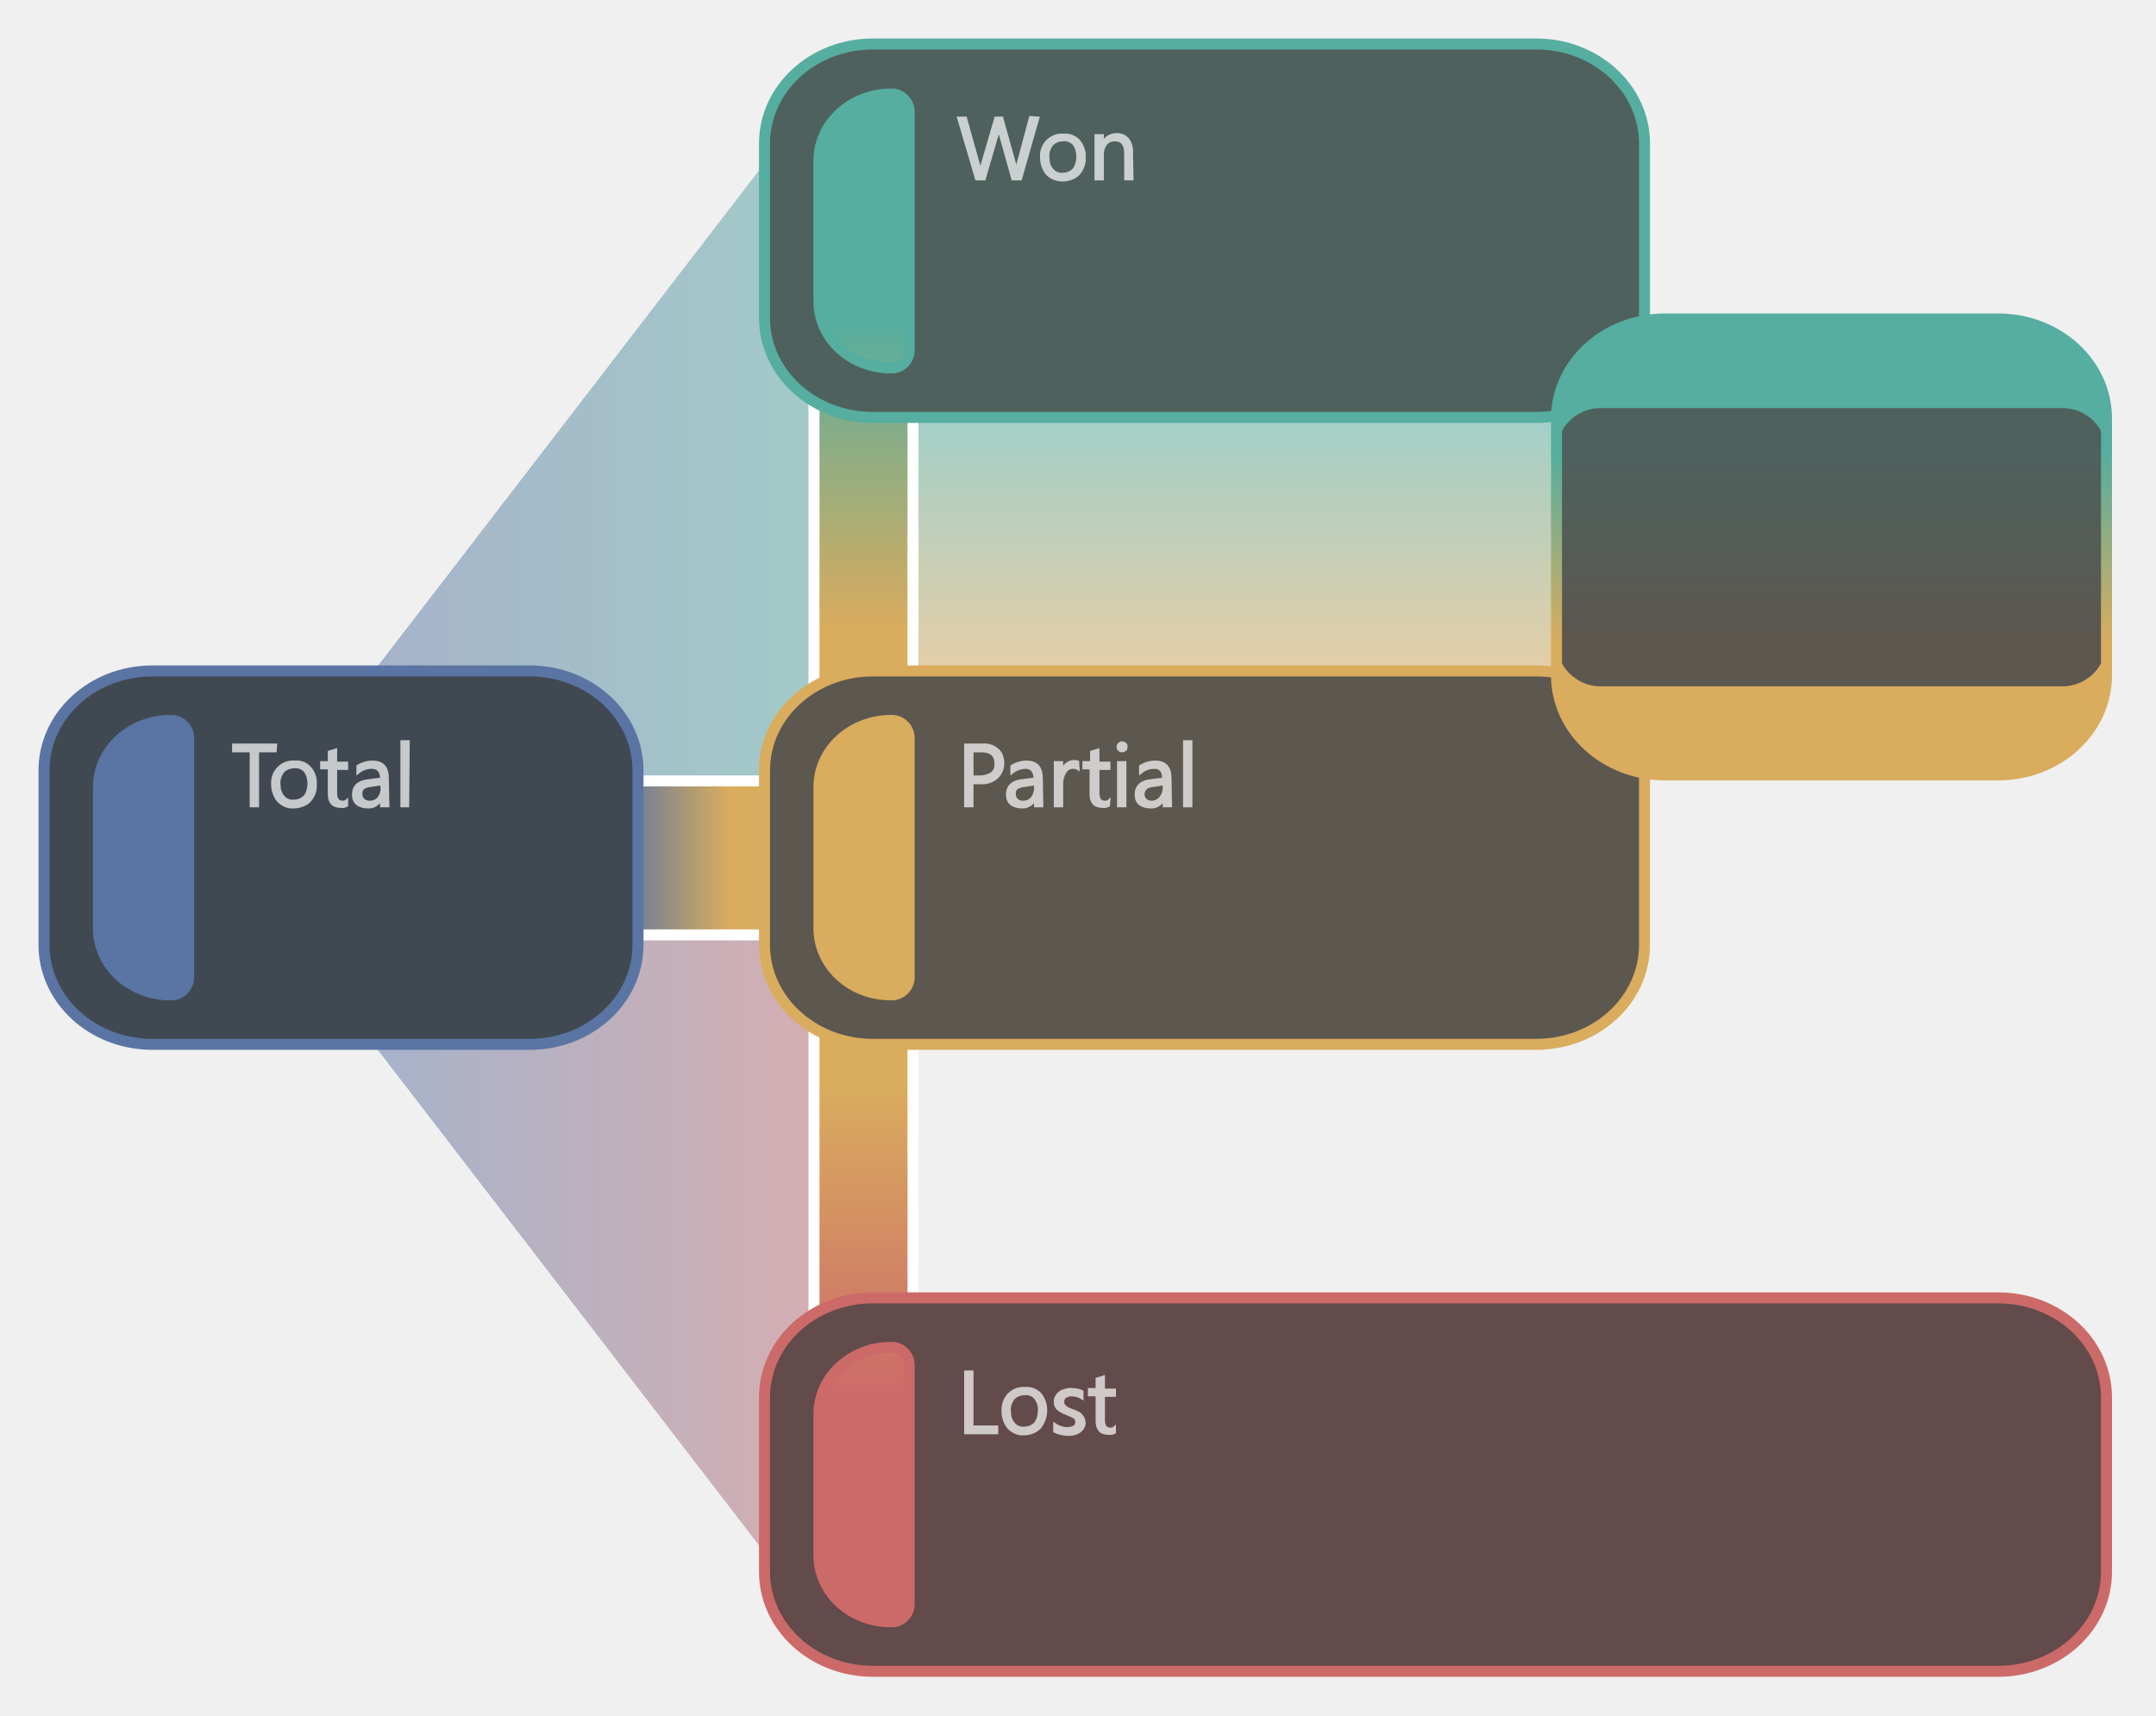
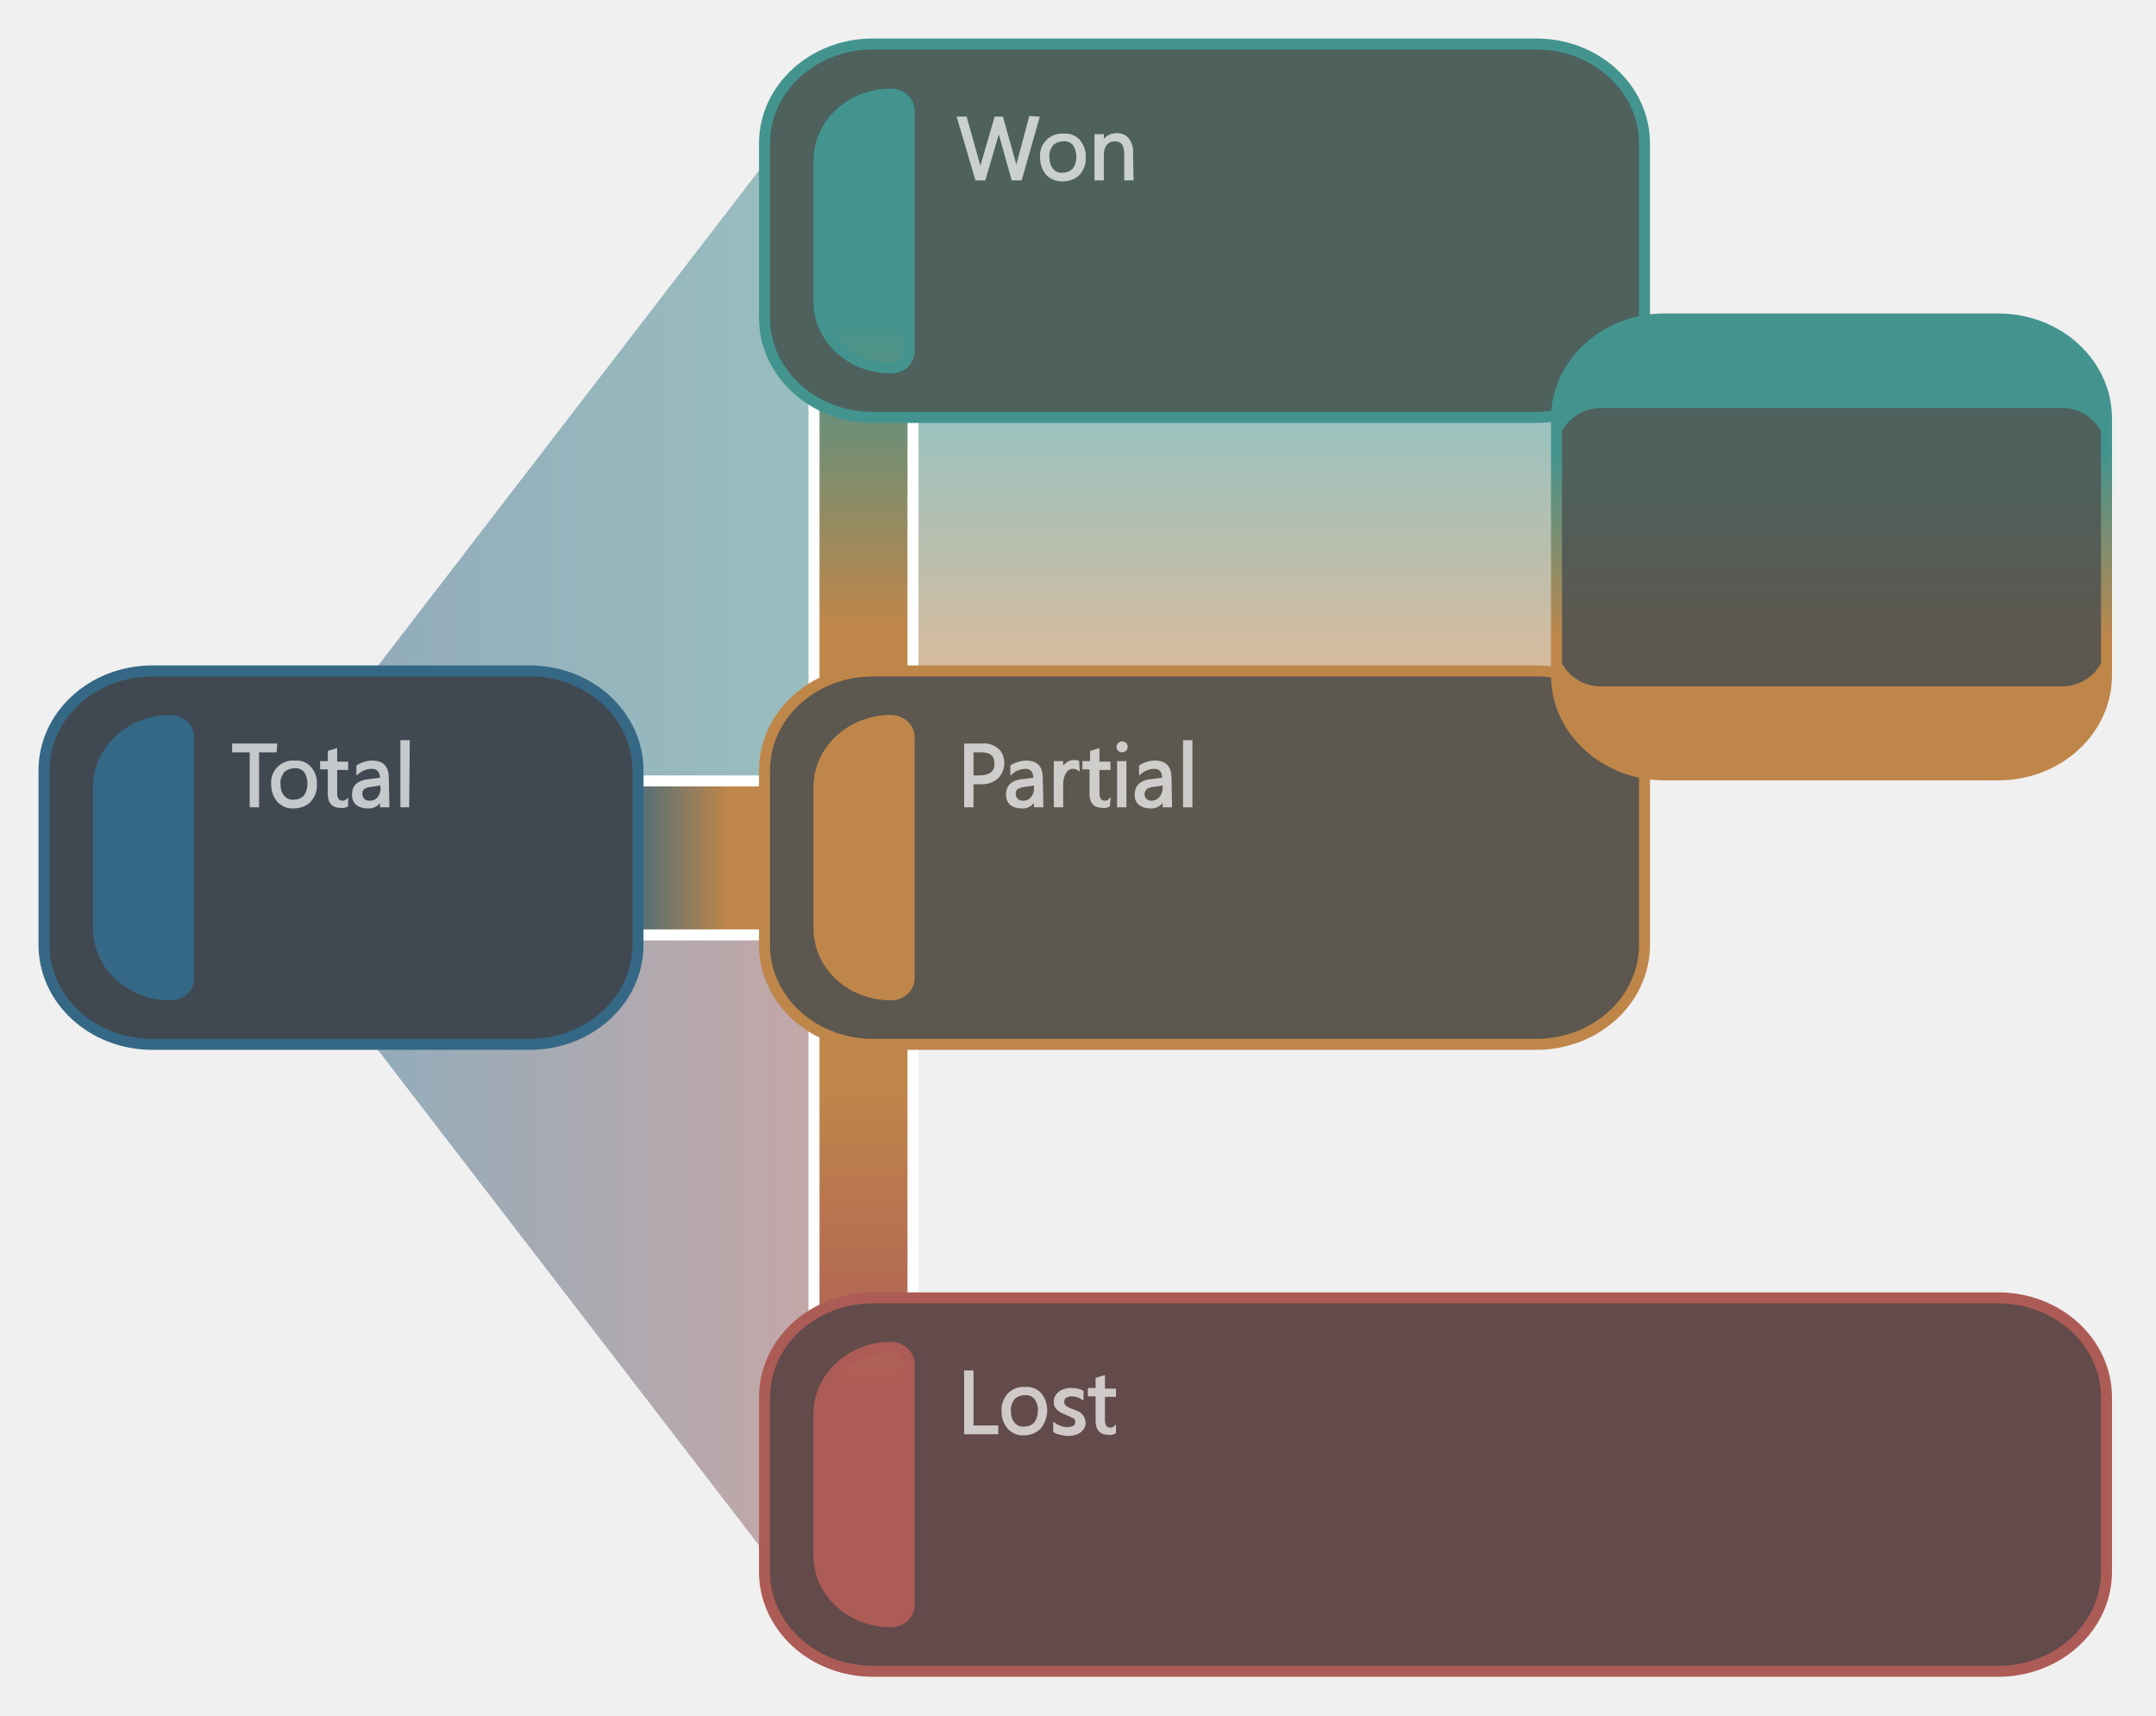
<svg xmlns="http://www.w3.org/2000/svg" version="1.1" id="txt" x="0px" y="0px" viewBox="0 0 392 312" style="enable-background:new 0 0 392 312;" xml:space="preserve">
  <style type="text/css">
	.st0{opacity:0.5;fill:url(#SVGID_1_);enable-background:new    ;}
- 	.st1{opacity:0.5;fill:url(#SVGID_00000067194590452488703310000011350549760540836014_);enable-background:new    ;}
- 	.st2{opacity:0.5;fill:url(#SVGID_00000160186844511317733040000012069124265009382569_);enable-background:new    ;}
- 	.st3{fill:url(#SVGID_00000100354208925586675500000013746192267698838958_);stroke:#FFFFFF;stroke-width:2;stroke-miterlimit:10;}
- 	.st4{fill:url(#SVGID_00000020387837217935686830000008658323326543238299_);stroke:#FFFFFF;stroke-width:2;stroke-miterlimit:10;}
- 	.st5{fill:url(#SVGID_00000047020904239232379180000010573031282434365611_);stroke:#FFFFFF;stroke-width:2;stroke-miterlimit:10;}
- 	.st6{fill:#5A75A3;}
- 	.st7{fill:#D9AC5E;}
- 	.st8{fill:#606060;}
- 	.st9{fill:#5C574F;stroke:#D9AC5E;stroke-width:2;stroke-miterlimit:10;}
- 	.st10{fill:#624B4A;stroke:#CC6A69;stroke-width:2;stroke-miterlimit:10;}
- 	.st11{fill:#4E615D;stroke:#55AE9F;stroke-width:2;stroke-miterlimit:10;}
- 	.st12{fill:#404952;stroke:#5A75A3;stroke-width:2;stroke-miterlimit:10;}
- 	.st13{opacity:0.7;}
- 	.st14{fill:#FFFFFF;stroke:#FFFFFF;stroke-width:0.4;stroke-miterlimit:10;}
+ 	.st1{opacity:0.5;fill:url(#SVGID_00000093151549361182766820000008675515994912418188_);}
+ 	.st2{opacity:0.5;fill:url(#SVGID_00000125588729364134035950000001782756274979231649_);}
+ 	.st3{fill:url(#SVGID_00000032631477496963686410000009184342009884803007_);stroke:#FFFFFF;stroke-width:2;stroke-miterlimit:10;}
+ 	.st4{fill:url(#SVGID_00000035519424985450063790000009164419881784988345_);stroke:#FFFFFF;stroke-width:2;stroke-miterlimit:10;}
+ 	.st5{fill:url(#SVGID_00000015344351064441141920000017679354329432991675_);stroke:#FFFFFF;stroke-width:2;stroke-miterlimit:10;}
+ 	.st6{fill:#BF864A;stroke:#BF864A;stroke-width:2;stroke-miterlimit:10;}
+ 	.st7{fill:#4E615D;stroke:#43948F;stroke-width:2;stroke-miterlimit:10;}
+ 	.st8{fill:#5C574F;stroke:#BF864A;stroke-width:2;stroke-miterlimit:10;}
+ 	.st9{fill:#356885;}
+ 	.st10{fill:#606060;}
+ 	.st11{fill:#624B4A;stroke:#AD5B56;stroke-width:2;stroke-miterlimit:10;}
+ 	.st12{fill:#404952;stroke:#356885;stroke-width:2;stroke-miterlimit:10;}
	
- 		.st15{fill:url(#SVGID_00000094615677228118347980000011516213683534099389_);stroke:url(#SVGID_00000149375717601242988280000003986377120175916183_);stroke-width:2;stroke-miterlimit:10;}
- 	.st16{fill:#55AE9F;}
+ 		.st13{fill:url(#SVGID_00000041267651524733171080000017754535898124837251_);stroke:url(#SVGID_00000159449165241966259360000014680446377432265392_);stroke-width:2;stroke-miterlimit:10;}
+ 	.st14{fill:#43948F;}
+ 	.st15{fill:#BF864A;}
+ 	.st16{opacity:0.7;}
+ 	.st17{fill:#FFFFFF;stroke:#FFFFFF;stroke-width:0.4;stroke-miterlimit:10;}
</style>
-   <linearGradient id="SVGID_1_" gradientUnits="userSpaceOnUse" x1="224.5" y1="-340.11" x2="224.5" y2="-294.01" gradientTransform="matrix(1 0 0 -1 0 -218.11)">
-     <stop offset="0" style="stop-color:#D9AC5E" />
-     <stop offset="1" style="stop-color:#54AE9F" />
-   </linearGradient>
-   <rect x="166" y="75.9" class="st0" width="117" height="46.1" />
  <g>
-     <linearGradient id="SVGID_00000097486384389538395550000012037439026749243054_" gradientUnits="userSpaceOnUse" x1="68" y1="1143" x2="166" y2="1143" gradientTransform="matrix(1 0 0 1 0 -1060)">
-       <stop offset="0" style="stop-color:#5A75A3" />
-       <stop offset="1" style="stop-color:#54AE9F" />
+     <linearGradient id="SVGID_1_" gradientUnits="userSpaceOnUse" x1="224.5" y1="122" x2="224.5" y2="75.9">
+       <stop offset="0" style="stop-color:#BF864A" />
+       <stop offset="1" style="stop-color:#43948F" />
    </linearGradient>
-     <polygon style="opacity:0.5;fill:url(#SVGID_00000097486384389538395550000012037439026749243054_);enable-background:new    ;" points="   166,154 166,12 148,18 68,122 68,154  " />
-     <linearGradient id="SVGID_00000020397344323204550560000013683446171800573087_" gradientUnits="userSpaceOnUse" x1="68" y1="1289" x2="166" y2="1289" gradientTransform="matrix(1 0 0 1 0 -1060)">
-       <stop offset="0" style="stop-color:#5A75A3" />
-       <stop offset="1" style="stop-color:#CD6A69" />
-     </linearGradient>
-     <polygon style="opacity:0.5;fill:url(#SVGID_00000020397344323204550560000013683446171800573087_);enable-background:new    ;" points="   68,158 68,190 148,294 166,300 166,158  " />
+     <rect x="166" y="75.9" class="st0" width="117" height="46.1" />
+     <g>
+       <linearGradient id="SVGID_00000165223281439396784180000006117144606956089473_" gradientUnits="userSpaceOnUse" x1="68" y1="83" x2="166" y2="83">
+         <stop offset="0" style="stop-color:#356885" />
+         <stop offset="1" style="stop-color:#43948F" />
+       </linearGradient>
+       <polygon style="opacity:0.5;fill:url(#SVGID_00000165223281439396784180000006117144606956089473_);" points="166,154 166,12     148,18 68,122 68,154   " />
+       <linearGradient id="SVGID_00000154427379934061271910000001044616055418077335_" gradientUnits="userSpaceOnUse" x1="68" y1="229" x2="166" y2="229">
+         <stop offset="0" style="stop-color:#356885" />
+         <stop offset="1" style="stop-color:#AD5B56" />
+       </linearGradient>
+       <polygon style="opacity:0.5;fill:url(#SVGID_00000154427379934061271910000001044616055418077335_);" points="68,158 68,190     148,294 166,300 166,158   " />
+     </g>
+     <g>
+       <linearGradient id="SVGID_00000116935028886771823150000003590220295497311360_" gradientUnits="userSpaceOnUse" x1="157" y1="156" x2="157" y2="16">
+         <stop offset="0.3" style="stop-color:#BF864A" />
+         <stop offset="0.7" style="stop-color:#43948F" />
+       </linearGradient>
+       <rect x="148" y="16" style="fill:url(#SVGID_00000116935028886771823150000003590220295497311360_);stroke:#FFFFFF;stroke-width:2;stroke-miterlimit:10;" width="18" height="140" />
+       <linearGradient id="SVGID_00000042714018665969228250000004710525224376063677_" gradientUnits="userSpaceOnUse" x1="157" y1="296" x2="157" y2="156">
+         <stop offset="0.3" style="stop-color:#AD5B56" />
+         <stop offset="0.7" style="stop-color:#BF864A" />
+       </linearGradient>
+       <rect x="148" y="156" style="fill:url(#SVGID_00000042714018665969228250000004710525224376063677_);stroke:#FFFFFF;stroke-width:2;stroke-miterlimit:10;" width="18" height="140" />
+       <linearGradient id="SVGID_00000147936994100872067770000007940543938420338587_" gradientUnits="userSpaceOnUse" x1="96" y1="156" x2="148" y2="156">
+         <stop offset="0.3" style="stop-color:#356885" />
+         <stop offset="0.7" style="stop-color:#BF864A" />
+       </linearGradient>
+       <rect x="96" y="142" style="fill:url(#SVGID_00000147936994100872067770000007940543938420338587_);stroke:#FFFFFF;stroke-width:2;stroke-miterlimit:10;" width="52" height="28" />
+     </g>
+     <rect x="148.9" y="131.1" class="st6" width="16.4" height="49.9" />
+     <g>
+       <path class="st7" d="M279.3,8H158.7C147.8,8,139,16.1,139,26.1v31.7c0,10,8.8,18.1,19.7,18.1h120.6c10.9,0,19.7-8.1,19.7-18.1    V26.1C299,16.1,290.2,8,279.3,8z M165.3,63.9c0,1.7-1.5,3-3.3,3c-7.3,0-13.1-5.4-13.1-12.1V29.2c0-6.7,5.9-12.1,13.1-12.1    c1.8,0,3.3,1.4,3.3,3V63.9z" />
+     </g>
+     <g>
+       <path class="st8" d="M279.3,122H158.7c-10.9,0-19.7,8.1-19.7,18.1v31.7c0,10,8.8,18.1,19.7,18.1h120.6c10.9,0,19.7-8.1,19.7-18.1    v-31.7C299,130.1,290.2,122,279.3,122z M165.3,177.9c0,1.7-1.5,3-3.3,3c-7.3,0-13.1-5.4-13.1-12.1v-25.7c0-6.7,5.9-12.1,13.1-12.1    c1.8,0,3.3,1.4,3.3,3V177.9z" />
+     </g>
+     <rect x="17.9" y="131.1" class="st9" width="16.4" height="49.9" />
+     <rect x="72.4" y="142" class="st10" width="24" height="28" />
+     <g>
+       <path class="st11" d="M363.3,236H158.7c-10.9,0-19.7,8.1-19.7,18.1v31.7c0,10,8.8,18.1,19.7,18.1h204.6c10.9,0,19.7-8.1,19.7-18.1    v-31.7C383,244.1,374.2,236,363.3,236z M165.3,291.9c0,1.7-1.5,3-3.3,3c-7.3,0-13.1-5.4-13.1-12.1v-25.7c0-6.7,5.9-12.1,13.1-12.1    c1.8,0,3.3,1.4,3.3,3V291.9z" />
+     </g>
+     <g>
+       <path class="st12" d="M96.3,122H27.7C16.8,122,8,130.1,8,140.1v31.7c0,10,8.8,18.1,19.7,18.1h68.6c10.9,0,19.7-8.1,19.7-18.1    v-31.7C116,130.1,107.2,122,96.3,122z M34.3,177.9c0,1.7-1.5,3-3.3,3c-7.3,0-13.1-5.4-13.1-12.1v-25.7c0-6.7,5.9-12.1,13.1-12.1    c1.8,0,3.3,1.4,3.3,3V177.9z" />
+     </g>
+     <g>
+       <g>
+         <linearGradient id="SVGID_00000158720593860645825600000009165657831188129164_" gradientUnits="userSpaceOnUse" x1="333" y1="58" x2="333" y2="141">
+           <stop offset="0.3" style="stop-color:#4E615D" />
+           <stop offset="0.7" style="stop-color:#5C574F" />
+         </linearGradient>
+         <linearGradient id="SVGID_00000180341326975801794820000002700836948325467777_" gradientUnits="userSpaceOnUse" x1="333" y1="57" x2="333" y2="142">
+           <stop offset="0.3" style="stop-color:#43948F" />
+           <stop offset="0.7" style="stop-color:#BF864A" />
+         </linearGradient>
+         <path style="fill:url(#SVGID_00000158720593860645825600000009165657831188129164_);stroke:url(#SVGID_00000180341326975801794820000002700836948325467777_);stroke-width:2;stroke-miterlimit:10;" d="     M363.3,58h-60.6c-10.9,0-19.7,8.1-19.7,18.1v46.7c0,10,8.8,18.1,19.7,18.1h60.6c10.9,0,19.7-8.1,19.7-18.1V76.1     C383,66.1,374.2,58,363.3,58z" />
+       </g>
+       <path class="st14" d="M363.3,58h-60.6c-10.9,0-19.7,8.1-19.7,18.1v6.1c0-4.4,3.6-8,8-8h84c4.4,0,8,3.6,8,8v-6.1    C383,66.1,374.2,58,363.3,58z" />
+       <path class="st15" d="M302.7,141h60.6c10.9,0,19.7-8.1,19.7-18.1v-6.1c0,4.4-3.6,8-8,8h-84c-4.4,0-8-3.6-8-8v6.1    C283,132.9,291.8,141,302.7,141z" />
+     </g>
  </g>
-   <g>
-     <linearGradient id="SVGID_00000183231996327935321830000002435775564975297679_" gradientUnits="userSpaceOnUse" x1="157" y1="-904.11" x2="157" y2="-764.11" gradientTransform="matrix(1 0 0 -1 0 -748.11)">
-       <stop offset="0.3" style="stop-color:#D9AC5E" />
-       <stop offset="0.7" style="stop-color:#55AE9F" />
-     </linearGradient>
-     <rect x="148" y="16" style="fill:url(#SVGID_00000183231996327935321830000002435775564975297679_);stroke:#FFFFFF;stroke-width:2;stroke-miterlimit:10;" width="18" height="140" />
-     <linearGradient id="SVGID_00000011003442912914563650000011649297715875262097_" gradientUnits="userSpaceOnUse" x1="157" y1="-1044.11" x2="157" y2="-904.11" gradientTransform="matrix(1 0 0 -1 0 -748.11)">
-       <stop offset="0.3" style="stop-color:#CC6A69" />
-       <stop offset="0.7" style="stop-color:#D9AC5E" />
-     </linearGradient>
-     <rect x="148" y="156" style="fill:url(#SVGID_00000011003442912914563650000011649297715875262097_);stroke:#FFFFFF;stroke-width:2;stroke-miterlimit:10;" width="18" height="140" />
-     <linearGradient id="SVGID_00000021088890055877521360000011974229652356320669_" gradientUnits="userSpaceOnUse" x1="96" y1="-904.11" x2="148" y2="-904.11" gradientTransform="matrix(1 0 0 -1 0 -748.11)">
-       <stop offset="0.3" style="stop-color:#5A75A3" />
-       <stop offset="0.7" style="stop-color:#D9AC5E" />
-     </linearGradient>
-     <rect x="96" y="142" style="fill:url(#SVGID_00000021088890055877521360000011974229652356320669_);stroke:#FFFFFF;stroke-width:2;stroke-miterlimit:10;" width="52" height="28" />
+   <g class="st16">
+     <path class="st17" d="M50.1,136.6h-3.2v10h-1.3v-10h-3.2v-1.2h7.8L50.1,136.6L50.1,136.6z" />
+     <path class="st17" d="M53.4,146.8c-1.1,0.1-2.1-0.4-2.8-1.1c-0.7-0.8-1.1-1.9-1.1-3c-0.1-1.2,0.3-2.3,1.1-3.1s1.9-1.2,3-1.1   c1.1-0.1,2.1,0.3,2.8,1.1s1.1,1.9,1,3c0.1,1.1-0.3,2.2-1.1,3.1C55.6,146.4,54.5,146.8,53.4,146.8z M53.5,139.5   c-0.7,0-1.5,0.3-2,0.8c-0.5,0.7-0.8,1.5-0.7,2.3c0,0.8,0.2,1.6,0.7,2.2c0.5,0.6,1.2,0.9,2,0.8c0.7,0,1.4-0.3,1.9-0.8   c0.5-0.7,0.7-1.5,0.7-2.3s-0.2-1.6-0.7-2.3C54.9,139.7,54.2,139.4,53.5,139.5L53.5,139.5z" />
+     <path class="st17" d="M63.1,146.5c-0.4,0.2-0.8,0.3-1.2,0.2c-1.4,0-2.1-0.8-2.1-2.3v-4.7h-1.4v-1.1h1.4v-1.9l1.3-0.4v2.4h2v1.1h-2   v4.5c0,0.4,0.1,0.8,0.3,1.1s0.6,0.4,0.9,0.4c0.3,0,0.6-0.1,0.8-0.3V146.5z" />
+     <path class="st17" d="M70.6,146.6h-1.3v-1.2l0,0c-0.5,0.9-1.4,1.5-2.5,1.4c-0.7,0-1.4-0.2-1.9-0.6c-0.5-0.4-0.7-1-0.7-1.7   c0-1.5,0.9-2.4,2.7-2.6l2.4-0.3c0-1.3-0.6-2-1.7-2c-1,0-1.9,0.4-2.6,1v-1.3c0.8-0.5,1.8-0.8,2.7-0.8c1.9,0,2.8,1,2.8,3L70.6,146.6z    M69.3,142.6l-1.9,0.3c-0.5,0-0.9,0.2-1.3,0.4c-0.3,0.3-0.5,0.7-0.4,1.1c0,0.4,0.1,0.7,0.4,1s0.7,0.4,1.1,0.4   c0.6,0,1.2-0.2,1.6-0.7s0.6-1.1,0.6-1.7L69.3,142.6z" />
+     <path class="st17" d="M74.2,146.6H73v-11.8h1.3L74.2,146.6z" />
  </g>
-   <rect x="17.9" y="131" class="st6" width="16.4" height="49.8" />
-   <rect x="148.9" y="131.1" class="st7" width="16.4" height="49.8" />
-   <rect x="72.4" y="142" class="st8" width="24" height="28" />
-   <path class="st9" d="M279.3,122H158.7c-10.9,0-19.7,8.1-19.7,18.1v31.7c0,10,8.8,18.1,19.7,18.1h120.6c10.9,0,19.7-8.1,19.7-18.1  v-31.7C299,130.1,290.2,122,279.3,122z M165.3,177.9c-0.1,1.7-1.6,3.1-3.3,3c-7.3,0-13.1-5.4-13.1-12.1v-25.7  c0-6.7,5.9-12.1,13.1-12.1c1.7-0.1,3.2,1.3,3.3,3V177.9z" />
-   <path class="st10" d="M363.3,236H158.7c-10.9,0-19.7,8.1-19.7,18.1v31.7c0,10,8.8,18.1,19.7,18.1h204.6c10.9,0,19.7-8.1,19.7-18.1  v-31.7C383,244.1,374.2,236,363.3,236z M165.3,291.9c-0.1,1.7-1.6,3.1-3.3,3c-7.3,0-13.1-5.4-13.1-12.1v-25.7  c0-6.7,5.9-12.1,13.1-12.1c1.7-0.1,3.2,1.3,3.3,3V291.9z" />
-   <path class="st11" d="M279.3,8H158.7C147.8,8,139,16.1,139,26.1v31.7c0,10,8.8,18.1,19.7,18.1h120.6c10.9,0,19.7-8.1,19.7-18.1V26.1  C299,16.1,290.2,8,279.3,8z M165.3,63.9c-0.1,1.7-1.6,3.1-3.3,3c-7.3,0-13.1-5.4-13.1-12.1V29.2c0-6.7,5.9-12.1,13.1-12.1  c1.7-0.1,3.2,1.3,3.3,3V63.9z" />
-   <path class="st12" d="M96.3,122H27.7C16.8,122,8,130.1,8,140.1v31.7c0,10,8.8,18.1,19.7,18.1h68.6c10.9,0,19.7-8.1,19.7-18.1v-31.7  C116,130.1,107.2,122,96.3,122z M34.3,177.9c-0.1,1.7-1.6,3.1-3.3,3c-7.3,0-13.1-5.4-13.1-12.1v-25.7c0-6.7,5.9-12.1,13.1-12.1  c1.7-0.1,3.2,1.3,3.3,3V177.9z" />
-   <g class="st13">
-     <path class="st14" d="M50.1,136.6h-3.2v10h-1.3v-10h-3.2v-1.2h7.8L50.1,136.6L50.1,136.6z" />
-     <path class="st14" d="M53.4,146.8c-1.1,0.1-2.1-0.4-2.8-1.1c-0.7-0.8-1.1-1.9-1.1-3c-0.1-1.2,0.3-2.3,1.1-3.1s1.9-1.2,3-1.1   c1.1-0.1,2.1,0.3,2.8,1.1s1.1,1.9,1,3c0.1,1.1-0.3,2.2-1.1,3.1C55.6,146.4,54.5,146.8,53.4,146.8z M53.5,139.5   c-0.7,0-1.5,0.3-2,0.8c-0.5,0.7-0.8,1.5-0.7,2.3c0,0.8,0.2,1.6,0.7,2.2c0.5,0.6,1.2,0.9,2,0.8c0.7,0,1.4-0.3,1.9-0.8   c0.5-0.7,0.7-1.5,0.7-2.3s-0.2-1.6-0.7-2.3C54.9,139.7,54.2,139.4,53.5,139.5L53.5,139.5z" />
-     <path class="st14" d="M63.1,146.5c-0.4,0.2-0.8,0.3-1.2,0.2c-1.4,0-2.1-0.8-2.1-2.3v-4.7h-1.4v-1.1h1.4v-1.9l1.3-0.4v2.4h2v1.1h-2   v4.5c0,0.4,0.1,0.8,0.3,1.1s0.6,0.4,0.9,0.4c0.3,0,0.6-0.1,0.8-0.3V146.5z" />
-     <path class="st14" d="M70.6,146.6h-1.3v-1.2l0,0c-0.5,0.9-1.4,1.5-2.5,1.4c-0.7,0-1.4-0.2-1.9-0.6c-0.5-0.4-0.7-1-0.7-1.7   c0-1.5,0.9-2.4,2.7-2.6l2.4-0.3c0-1.3-0.6-2-1.7-2c-1,0-1.9,0.4-2.6,1v-1.3c0.8-0.5,1.8-0.8,2.7-0.8c1.9,0,2.8,1,2.8,3L70.6,146.6z    M69.3,142.6l-1.9,0.3c-0.5,0-0.9,0.2-1.3,0.4c-0.3,0.3-0.5,0.7-0.4,1.1c0,0.4,0.1,0.7,0.4,1s0.7,0.4,1.1,0.4   c0.6,0,1.2-0.2,1.6-0.7s0.6-1.1,0.6-1.7L69.3,142.6z" />
-     <path class="st14" d="M74.2,146.6H73v-11.8h1.3L74.2,146.6z" />
+   <g class="st16">
+     <path class="st17" d="M188.8,21.4l-3.2,11.2h-1.5l-2.3-8.2c-0.1-0.4-0.2-0.8-0.2-1.1l0,0c0,0.4-0.1,0.8-0.2,1.1l-2.4,8.2h-1.5   l-3.3-11.2h1.4L178,30c0.1,0.4,0.2,0.7,0.2,1.1l0,0c0.1-0.4,0.2-0.8,0.3-1.1l2.5-8.6h1.2l2.4,8.6c0.1,0.3,0.2,0.7,0.2,1l0,0   c0-0.4,0.1-0.7,0.2-1.1l2.3-8.6L188.8,21.4z" />
+     <path class="st17" d="M193.2,32.8c-1.1,0-2.1-0.4-2.8-1.1c-0.7-0.8-1.1-1.9-1.1-3c-0.1-1.2,0.3-2.3,1.1-3.1c0.8-0.8,1.9-1.2,3-1.1   c1-0.1,2.1,0.3,2.8,1.1c0.7,0.9,1.1,1.9,1,3c0.1,1.1-0.3,2.2-1.1,3.1C195.4,32.4,194.3,32.8,193.2,32.8z M193.3,25.5   c-0.8,0-1.5,0.3-2,0.8c-0.5,0.7-0.8,1.5-0.7,2.3c0,0.8,0.2,1.6,0.7,2.2s1.2,0.9,2,0.8c0.7,0,1.4-0.3,1.9-0.8   c0.5-0.7,0.7-1.5,0.7-2.3s-0.2-1.6-0.7-2.3C194.7,25.7,194,25.4,193.3,25.5z" />
+     <path class="st17" d="M205.9,32.6h-1.3V28c0-1.7-0.6-2.5-1.9-2.5c-0.6,0-1.2,0.2-1.6,0.7c-0.4,0.5-0.6,1.2-0.6,1.8v4.6h-1.3v-8h1.3   v1.3l0,0c0.5-1,1.5-1.5,2.6-1.5c0.8,0,1.5,0.3,2,0.9c0.5,0.7,0.8,1.6,0.7,2.5L205.9,32.6z" />
  </g>
-   <g class="st13">
-     <path class="st14" d="M188.8,21.4l-3.2,11.2h-1.5l-2.3-8.2c-0.1-0.4-0.2-0.8-0.2-1.1l0,0c0,0.4-0.1,0.8-0.2,1.1l-2.4,8.2h-1.5   l-3.3-11.2h1.4L178,30c0.1,0.4,0.2,0.7,0.2,1.1l0,0c0.1-0.4,0.2-0.8,0.3-1.1l2.5-8.6h1.2l2.4,8.6c0.1,0.3,0.2,0.7,0.2,1l0,0   c0-0.4,0.1-0.7,0.2-1.1l2.3-8.6L188.8,21.4z" />
-     <path class="st14" d="M193.2,32.8c-1.1,0-2.1-0.4-2.8-1.1c-0.7-0.8-1.1-1.9-1.1-3c-0.1-1.2,0.3-2.3,1.1-3.1c0.8-0.8,1.9-1.2,3-1.1   c1-0.1,2.1,0.3,2.8,1.1c0.7,0.9,1.1,1.9,1,3c0.1,1.1-0.3,2.2-1.1,3.1C195.4,32.4,194.3,32.8,193.2,32.8z M193.3,25.5   c-0.8,0-1.5,0.3-2,0.8c-0.5,0.7-0.8,1.5-0.7,2.3c0,0.8,0.2,1.6,0.7,2.2s1.2,0.9,2,0.8c0.7,0,1.4-0.3,1.9-0.8   c0.5-0.7,0.7-1.5,0.7-2.3s-0.2-1.6-0.7-2.3C194.7,25.7,194,25.4,193.3,25.5z" />
-     <path class="st14" d="M205.9,32.6h-1.3V28c0-1.7-0.6-2.5-1.9-2.5c-0.6,0-1.2,0.2-1.6,0.7c-0.4,0.5-0.6,1.2-0.6,1.8v4.6h-1.3v-8h1.3   v1.3l0,0c0.5-1,1.5-1.5,2.6-1.5c0.8,0,1.5,0.3,2,0.9c0.5,0.7,0.8,1.6,0.7,2.5L205.9,32.6z" />
+   <g class="st16">
+     <path class="st17" d="M176.8,142.4v4.2h-1.3v-11.2h3.1c1-0.1,2,0.2,2.8,0.9c0.7,0.6,1,1.5,1,2.5s-0.4,1.9-1.1,2.6   c-0.8,0.7-1.9,1.1-3,1H176.8z M176.8,136.6v4.6h1.4c0.7,0,1.5-0.2,2.1-0.6c0.5-0.4,0.8-1.1,0.7-1.8c0-1.5-0.9-2.2-2.6-2.2H176.8z" />
+     <path class="st17" d="M189.5,146.6h-1.3v-1.2l0,0c-0.5,0.9-1.4,1.5-2.5,1.4c-0.7,0-1.4-0.2-1.9-0.6c-0.5-0.4-0.7-1.1-0.7-1.7   c0-1.5,0.9-2.4,2.6-2.6l2.4-0.3c0-1.3-0.6-2-1.6-2s-1.9,0.4-2.6,1v-1.3c0.8-0.5,1.8-0.8,2.7-0.8c1.9,0,2.8,1,2.8,3L189.5,146.6z    M188.2,142.6l-1.9,0.3c-0.5,0-0.9,0.2-1.4,0.4c-0.3,0.3-0.5,0.7-0.4,1.1c0,0.4,0.1,0.7,0.4,1c0.3,0.3,0.7,0.4,1.1,0.4   c0.6,0,1.2-0.2,1.6-0.7c0.4-0.5,0.6-1.1,0.6-1.7L188.2,142.6L188.2,142.6z" />
+     <path class="st17" d="M196.1,139.9c-0.3-0.2-0.6-0.3-1-0.3c-0.6,0-1.1,0.3-1.4,0.8c-0.4,0.6-0.6,1.4-0.6,2.1v4.1h-1.3v-8h1.3v1.6   l0,0c0.1-0.5,0.4-1,0.8-1.3c0.4-0.3,0.8-0.5,1.3-0.5c0.3,0,0.5,0,0.8,0.1L196.1,139.9z" />
+     <path class="st17" d="M201.6,146.5c-0.4,0.2-0.8,0.3-1.2,0.2c-1.4,0-2.1-0.8-2.1-2.3v-4.7H197v-1.1h1.4v-1.9l1.3-0.4v2.4h2v1.1h-2   v4.5c0,0.4,0.1,0.8,0.3,1.1s0.6,0.4,0.9,0.4c0.3,0,0.6-0.1,0.8-0.3L201.6,146.5z" />
+     <path class="st17" d="M204,136.6c-0.5,0-0.8-0.4-0.8-0.8s0.4-0.8,0.8-0.8c0.2,0,0.4,0.1,0.6,0.2c0.3,0.3,0.3,0.8,0,1.2l0,0   C204.4,136.5,204.2,136.6,204,136.6z M204.6,146.6h-1.3v-8h1.3V146.6z" />
+     <path class="st17" d="M212.9,146.6h-1.3v-1.2l0,0c-0.5,0.9-1.4,1.5-2.5,1.4c-0.7,0-1.4-0.2-1.9-0.6c-0.5-0.4-0.7-1-0.7-1.7   c0-1.5,0.9-2.4,2.6-2.6l2.4-0.3c0-1.3-0.5-2-1.6-2c-1,0-1.9,0.4-2.6,1v-1.3c0.8-0.5,1.8-0.8,2.7-0.8c1.9,0,2.8,1,2.8,3L212.9,146.6   z M211.6,142.6l-1.9,0.3c-0.5,0-0.9,0.2-1.3,0.4c-0.3,0.3-0.5,0.7-0.5,1.1c0,0.4,0.1,0.7,0.4,1c0.3,0.3,0.7,0.4,1.1,0.4   c0.6,0,1.2-0.3,1.6-0.8c0.4-0.5,0.6-1.1,0.6-1.7L211.6,142.6z" />
+     <path class="st17" d="M216.6,146.6h-1.3v-11.8h1.3V146.6z" />
  </g>
-   <g class="st13">
-     <path class="st14" d="M176.8,142.4v4.2h-1.3v-11.2h3.1c1-0.1,2,0.2,2.8,0.9c0.7,0.6,1,1.5,1,2.5s-0.4,1.9-1.1,2.6   c-0.8,0.7-1.9,1.1-3,1H176.8z M176.8,136.6v4.6h1.4c0.7,0,1.5-0.2,2.1-0.6c0.5-0.4,0.8-1.1,0.7-1.8c0-1.5-0.9-2.2-2.6-2.2H176.8z" />
-     <path class="st14" d="M189.5,146.6h-1.3v-1.2l0,0c-0.5,0.9-1.4,1.5-2.5,1.4c-0.7,0-1.4-0.2-1.9-0.6c-0.5-0.4-0.7-1.1-0.7-1.7   c0-1.5,0.9-2.4,2.6-2.6l2.4-0.3c0-1.3-0.6-2-1.6-2s-1.9,0.4-2.6,1v-1.3c0.8-0.5,1.8-0.8,2.7-0.8c1.9,0,2.8,1,2.8,3L189.5,146.6z    M188.2,142.6l-1.9,0.3c-0.5,0-0.9,0.2-1.4,0.4c-0.3,0.3-0.5,0.7-0.4,1.1c0,0.4,0.1,0.7,0.4,1c0.3,0.3,0.7,0.4,1.1,0.4   c0.6,0,1.2-0.2,1.6-0.7c0.4-0.5,0.6-1.1,0.6-1.7L188.2,142.6L188.2,142.6z" />
-     <path class="st14" d="M196.1,139.9c-0.3-0.2-0.6-0.3-1-0.3c-0.6,0-1.1,0.3-1.4,0.8c-0.4,0.6-0.6,1.4-0.6,2.1v4.1h-1.3v-8h1.3v1.6   l0,0c0.1-0.5,0.4-1,0.8-1.3c0.4-0.3,0.8-0.5,1.3-0.5c0.3,0,0.5,0,0.8,0.1L196.1,139.9z" />
-     <path class="st14" d="M201.6,146.5c-0.4,0.2-0.8,0.3-1.2,0.2c-1.4,0-2.1-0.8-2.1-2.3v-4.7H197v-1.1h1.4v-1.9l1.3-0.4v2.4h2v1.1h-2   v4.5c0,0.4,0.1,0.8,0.3,1.1s0.6,0.4,0.9,0.4c0.3,0,0.6-0.1,0.8-0.3L201.6,146.5z" />
-     <path class="st14" d="M204,136.6c-0.5,0-0.8-0.4-0.8-0.8s0.4-0.8,0.8-0.8c0.2,0,0.4,0.1,0.6,0.2c0.3,0.3,0.3,0.8,0,1.2l0,0   C204.4,136.5,204.2,136.6,204,136.6z M204.6,146.6h-1.3v-8h1.3V146.6z" />
-     <path class="st14" d="M212.9,146.6h-1.3v-1.2l0,0c-0.5,0.9-1.4,1.5-2.5,1.4c-0.7,0-1.4-0.2-1.9-0.6c-0.5-0.4-0.7-1-0.7-1.7   c0-1.5,0.9-2.4,2.6-2.6l2.4-0.3c0-1.3-0.5-2-1.6-2c-1,0-1.9,0.4-2.6,1v-1.3c0.8-0.5,1.8-0.8,2.7-0.8c1.9,0,2.8,1,2.8,3L212.9,146.6   z M211.6,142.6l-1.9,0.3c-0.5,0-0.9,0.2-1.3,0.4c-0.3,0.3-0.5,0.7-0.5,1.1c0,0.4,0.1,0.7,0.4,1c0.3,0.3,0.7,0.4,1.1,0.4   c0.6,0,1.2-0.3,1.6-0.8c0.4-0.5,0.6-1.1,0.6-1.7L211.6,142.6z" />
-     <path class="st14" d="M216.6,146.6h-1.3v-11.8h1.3V146.6z" />
-   </g>
-   <g class="st13">
-     <path class="st14" d="M181.3,260.6h-5.8v-11.2h1.3v10h4.5V260.6z" />
-     <path class="st14" d="M186.2,260.8c-1.1,0.1-2.1-0.4-2.8-1.1c-0.7-0.8-1.1-1.9-1.1-3c-0.1-1.2,0.3-2.3,1.1-3.2   c0.8-0.8,1.9-1.2,3-1.1c1-0.1,2.1,0.3,2.8,1.1c1.4,1.8,1.3,4.3-0.1,6.1C188.3,260.4,187.3,260.8,186.2,260.8z M186.3,253.5   c-0.8,0-1.5,0.3-2,0.8c-0.5,0.7-0.8,1.5-0.7,2.3c0,0.8,0.2,1.6,0.7,2.2s1.2,0.9,2,0.8c0.7,0,1.4-0.3,1.9-0.8   c0.5-0.7,0.7-1.5,0.7-2.3c0.1-0.8-0.2-1.6-0.7-2.3C187.7,253.7,187,253.4,186.3,253.5z" />
-     <path class="st14" d="M191.7,260.3v-1.4c0.7,0.5,1.5,0.8,2.3,0.8c1.1,0,1.7-0.4,1.7-1.1c0-0.2,0-0.4-0.1-0.5   c-0.1-0.2-0.2-0.3-0.4-0.4s-0.4-0.2-0.6-0.3l-0.7-0.3c-0.3-0.1-0.7-0.3-0.9-0.4s-0.5-0.3-0.7-0.5c-0.2-0.2-0.3-0.4-0.4-0.6   c-0.1-0.3-0.1-0.5-0.1-0.8c0-0.4,0.1-0.7,0.3-1s0.4-0.5,0.7-0.7s0.6-0.3,1-0.4c0.4-0.1,0.8-0.2,1.1-0.1c0.6,0,1.3,0.1,1.9,0.4v1.3   c-0.6-0.4-1.3-0.6-2-0.6c-0.2,0-0.4,0-0.6,0.1c-0.2,0.1-0.3,0.1-0.5,0.2c-0.1,0.1-0.2,0.2-0.3,0.4c-0.1,0.1-0.1,0.3-0.1,0.5   s0,0.4,0.1,0.5s0.2,0.3,0.3,0.4c0.2,0.1,0.3,0.2,0.5,0.3l0.7,0.3c0.4,0.1,0.7,0.3,1,0.4s0.5,0.3,0.7,0.5s0.3,0.4,0.4,0.6   c0.1,0.3,0.2,0.6,0.2,0.8c0,0.4-0.1,0.7-0.3,1s-0.4,0.5-0.7,0.7s-0.6,0.3-1,0.4s-0.8,0.1-1.2,0.1   C193.2,260.8,192.4,260.7,191.7,260.3z" />
-     <path class="st14" d="M202.7,260.5c-0.4,0.2-0.8,0.3-1.2,0.2c-1.4,0-2.1-0.8-2.1-2.3v-4.7H198v-1.1h1.4v-1.9l1.3-0.4v2.4h2v1.1h-2   v4.5c0,0.4,0.1,0.8,0.3,1.1c0.2,0.3,0.6,0.4,0.9,0.4c0.3,0,0.6-0.1,0.8-0.3V260.5z" />
-   </g>
-   <g>
-     <g>
-       <linearGradient id="SVGID_00000083788243415099845720000000988494573781051054_" gradientUnits="userSpaceOnUse" x1="333" y1="588" x2="333" y2="671" gradientTransform="matrix(1 0 0 1 0 -530)">
-         <stop offset="0.3" style="stop-color:#4E615D" />
-         <stop offset="0.7" style="stop-color:#5C574F" />
-       </linearGradient>
-       <linearGradient id="SVGID_00000172398081256154560060000015922700333570342828_" gradientUnits="userSpaceOnUse" x1="333" y1="587" x2="333" y2="672" gradientTransform="matrix(1 0 0 1 0 -530)">
-         <stop offset="0.3" style="stop-color:#55AE9F" />
-         <stop offset="0.7" style="stop-color:#D9AC5E" />
-       </linearGradient>
-       <path style="fill:url(#SVGID_00000083788243415099845720000000988494573781051054_);stroke:url(#SVGID_00000172398081256154560060000015922700333570342828_);stroke-width:2;stroke-miterlimit:10;" d="    M363.3,58h-60.6c-10.9,0-19.7,8.1-19.7,18.1v46.7c0,10,8.8,18.1,19.7,18.1h60.6c10.9,0,19.7-8.1,19.7-18.1V76.1    C383,66.1,374.2,58,363.3,58z" />
-     </g>
-     <path class="st16" d="M363.3,58h-60.6c-10.9,0-19.7,8.1-19.7,18.1v6.1c0-4.4,3.6-8,8-8h84c4.4,0,8,3.6,8,8v-6.1   C383,66.1,374.2,58,363.3,58z" />
-     <path class="st7" d="M302.7,141h60.6c10.9,0,19.7-8.1,19.7-18.1v-6.1c0,4.4-3.6,8-8,8h-84c-4.4,0-8-3.6-8-8v6.1   C283,132.9,291.8,141,302.7,141z" />
+   <g class="st16">
+     <path class="st17" d="M181.3,260.6h-5.8v-11.2h1.3v10h4.5V260.6z" />
+     <path class="st17" d="M186.2,260.8c-1.1,0.1-2.1-0.4-2.8-1.1c-0.7-0.8-1.1-1.9-1.1-3c-0.1-1.2,0.3-2.3,1.1-3.2   c0.8-0.8,1.9-1.2,3-1.1c1-0.1,2.1,0.3,2.8,1.1c1.4,1.8,1.3,4.3-0.1,6.1C188.3,260.4,187.3,260.8,186.2,260.8z M186.3,253.5   c-0.8,0-1.5,0.3-2,0.8c-0.5,0.7-0.8,1.5-0.7,2.3c0,0.8,0.2,1.6,0.7,2.2s1.2,0.9,2,0.8c0.7,0,1.4-0.3,1.9-0.8   c0.5-0.7,0.7-1.5,0.7-2.3c0.1-0.8-0.2-1.6-0.7-2.3C187.7,253.7,187,253.4,186.3,253.5z" />
+     <path class="st17" d="M191.7,260.3v-1.4c0.7,0.5,1.5,0.8,2.3,0.8c1.1,0,1.7-0.4,1.7-1.1c0-0.2,0-0.4-0.1-0.5   c-0.1-0.2-0.2-0.3-0.4-0.4s-0.4-0.2-0.6-0.3l-0.7-0.3c-0.3-0.1-0.7-0.3-0.9-0.4s-0.5-0.3-0.7-0.5c-0.2-0.2-0.3-0.4-0.4-0.6   c-0.1-0.3-0.1-0.5-0.1-0.8c0-0.4,0.1-0.7,0.3-1s0.4-0.5,0.7-0.7s0.6-0.3,1-0.4c0.4-0.1,0.8-0.2,1.1-0.1c0.6,0,1.3,0.1,1.9,0.4v1.3   c-0.6-0.4-1.3-0.6-2-0.6c-0.2,0-0.4,0-0.6,0.1c-0.2,0.1-0.3,0.1-0.5,0.2c-0.1,0.1-0.2,0.2-0.3,0.4c-0.1,0.1-0.1,0.3-0.1,0.5   s0,0.4,0.1,0.5s0.2,0.3,0.3,0.4c0.2,0.1,0.3,0.2,0.5,0.3l0.7,0.3c0.4,0.1,0.7,0.3,1,0.4s0.5,0.3,0.7,0.5s0.3,0.4,0.4,0.6   c0.1,0.3,0.2,0.6,0.2,0.8c0,0.4-0.1,0.7-0.3,1s-0.4,0.5-0.7,0.7s-0.6,0.3-1,0.4s-0.8,0.1-1.2,0.1   C193.2,260.8,192.4,260.7,191.7,260.3z" />
+     <path class="st17" d="M202.7,260.5c-0.4,0.2-0.8,0.3-1.2,0.2c-1.4,0-2.1-0.8-2.1-2.3v-4.7H198v-1.1h1.4v-1.9l1.3-0.4v2.4h2v1.1h-2   v4.5c0,0.4,0.1,0.8,0.3,1.1c0.2,0.3,0.6,0.4,0.9,0.4c0.3,0,0.6-0.1,0.8-0.3V260.5z" />
  </g>
</svg>
